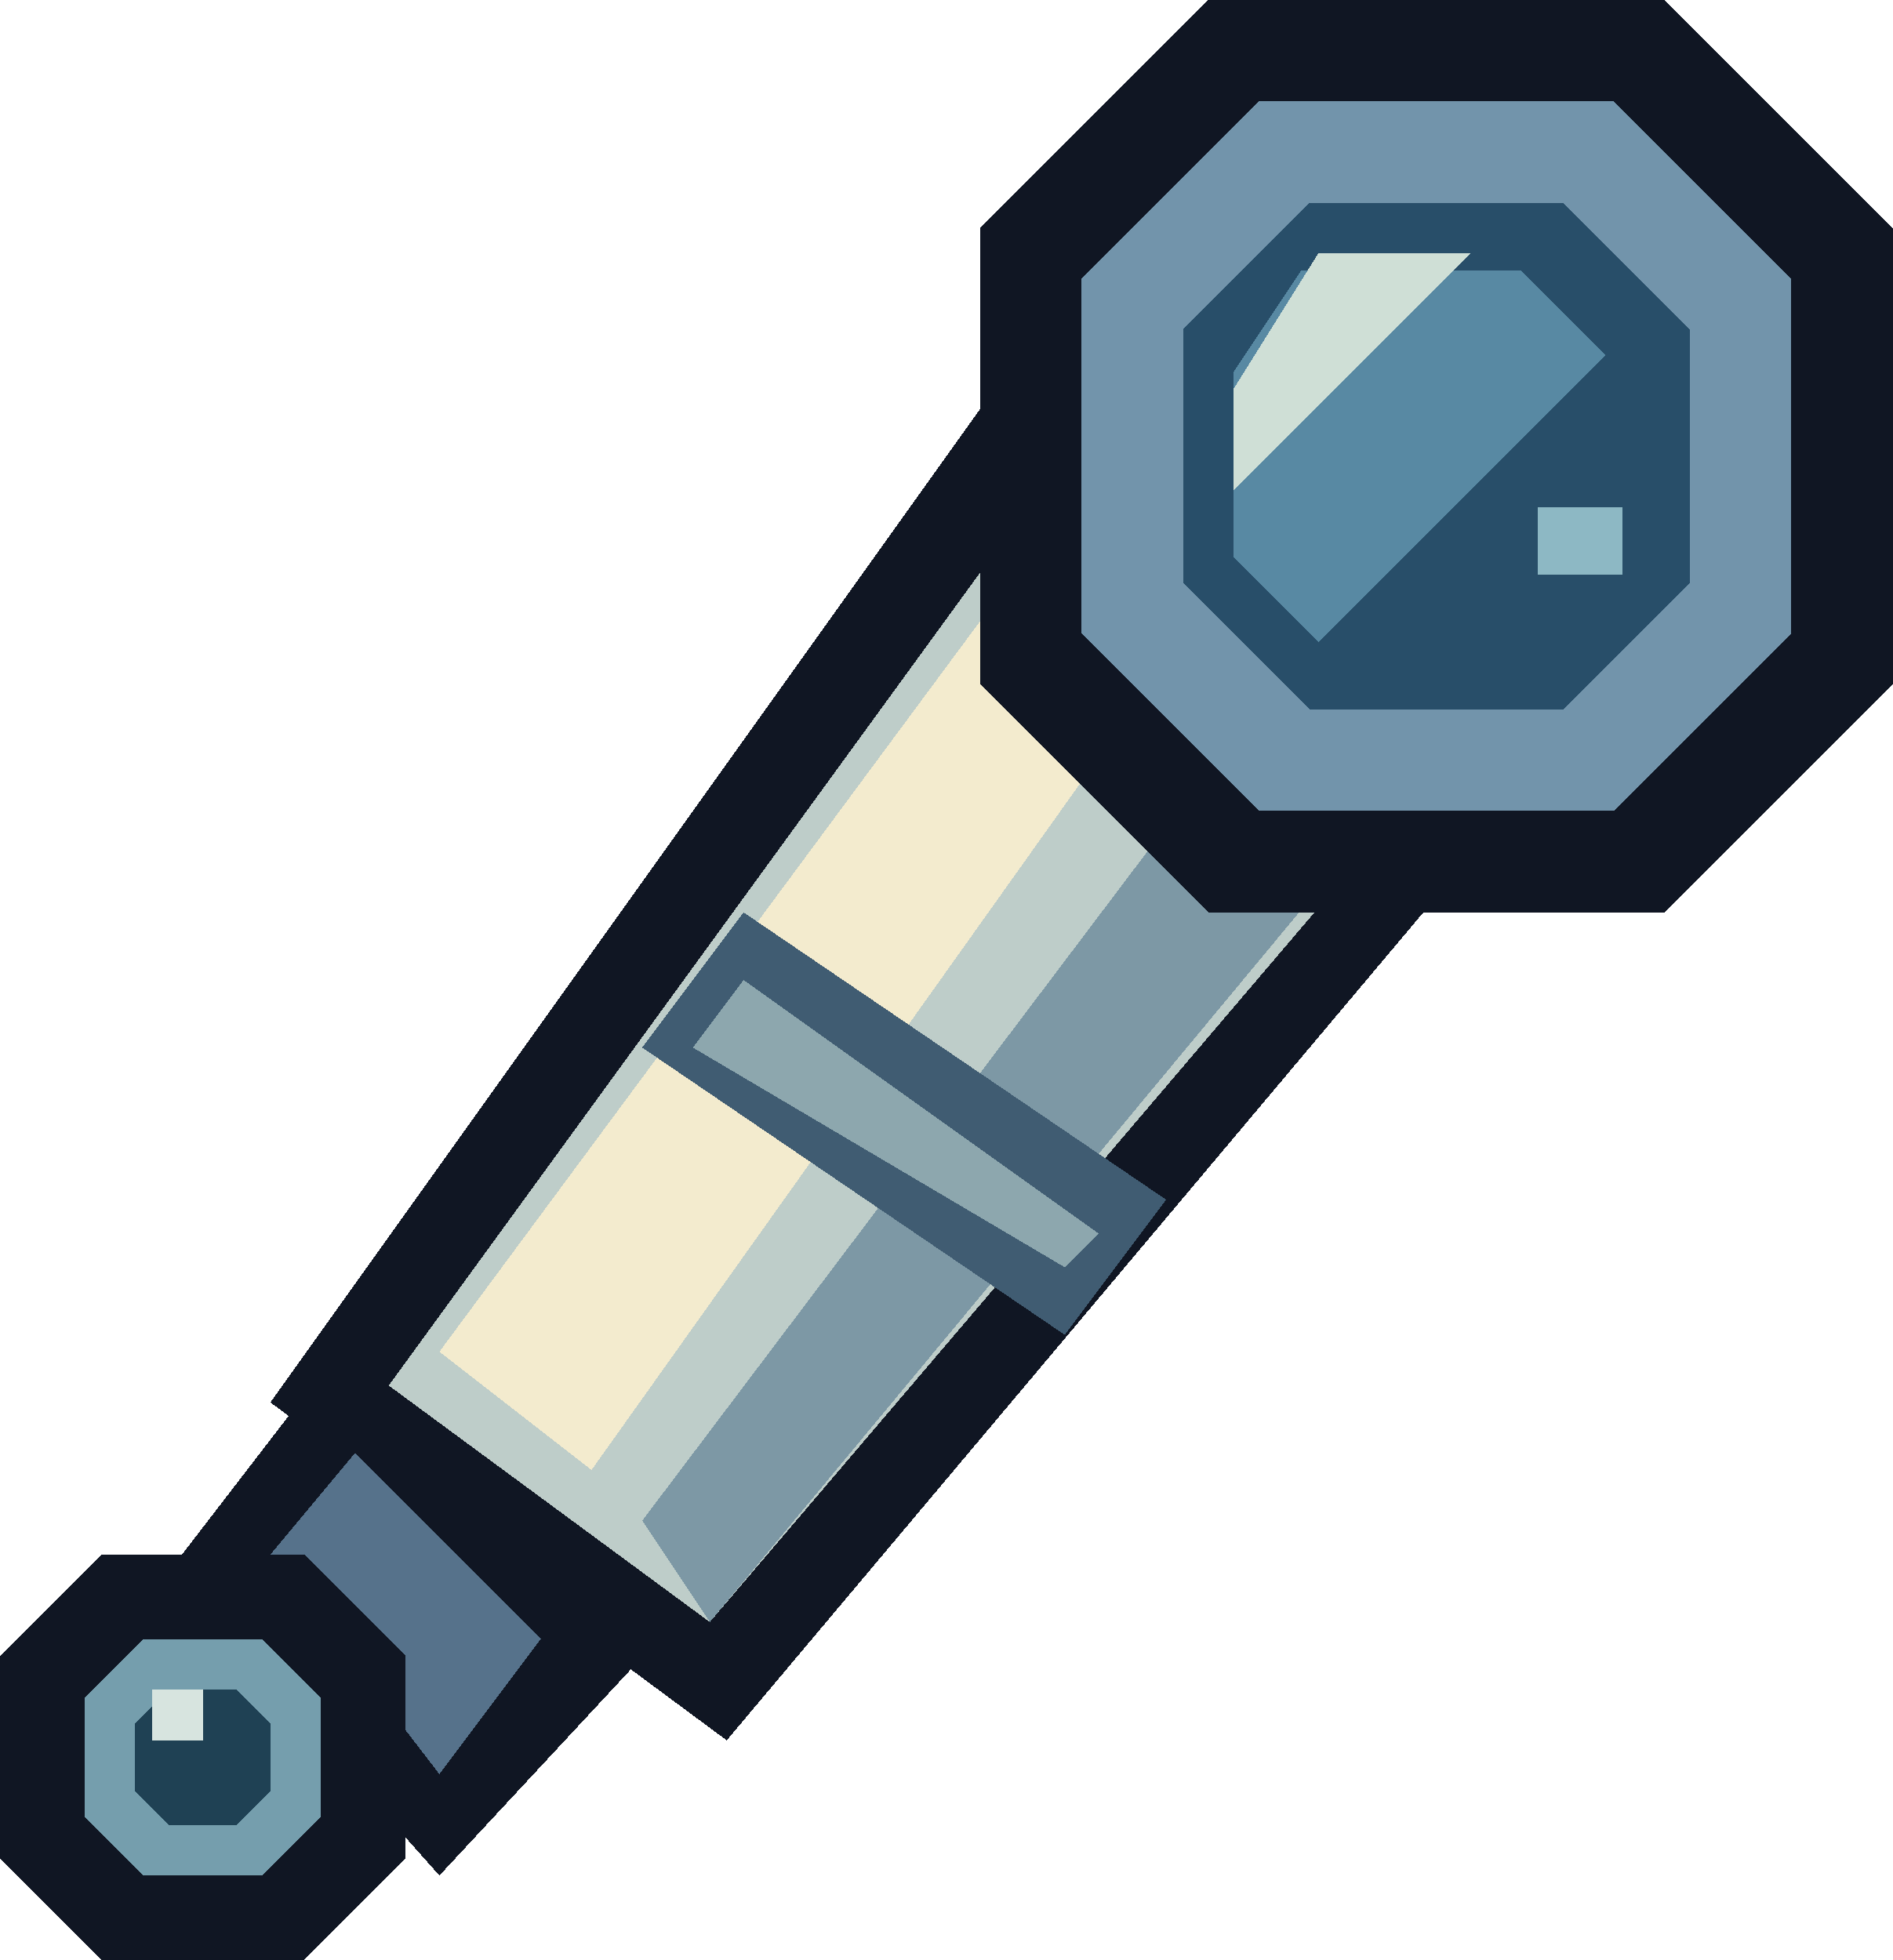
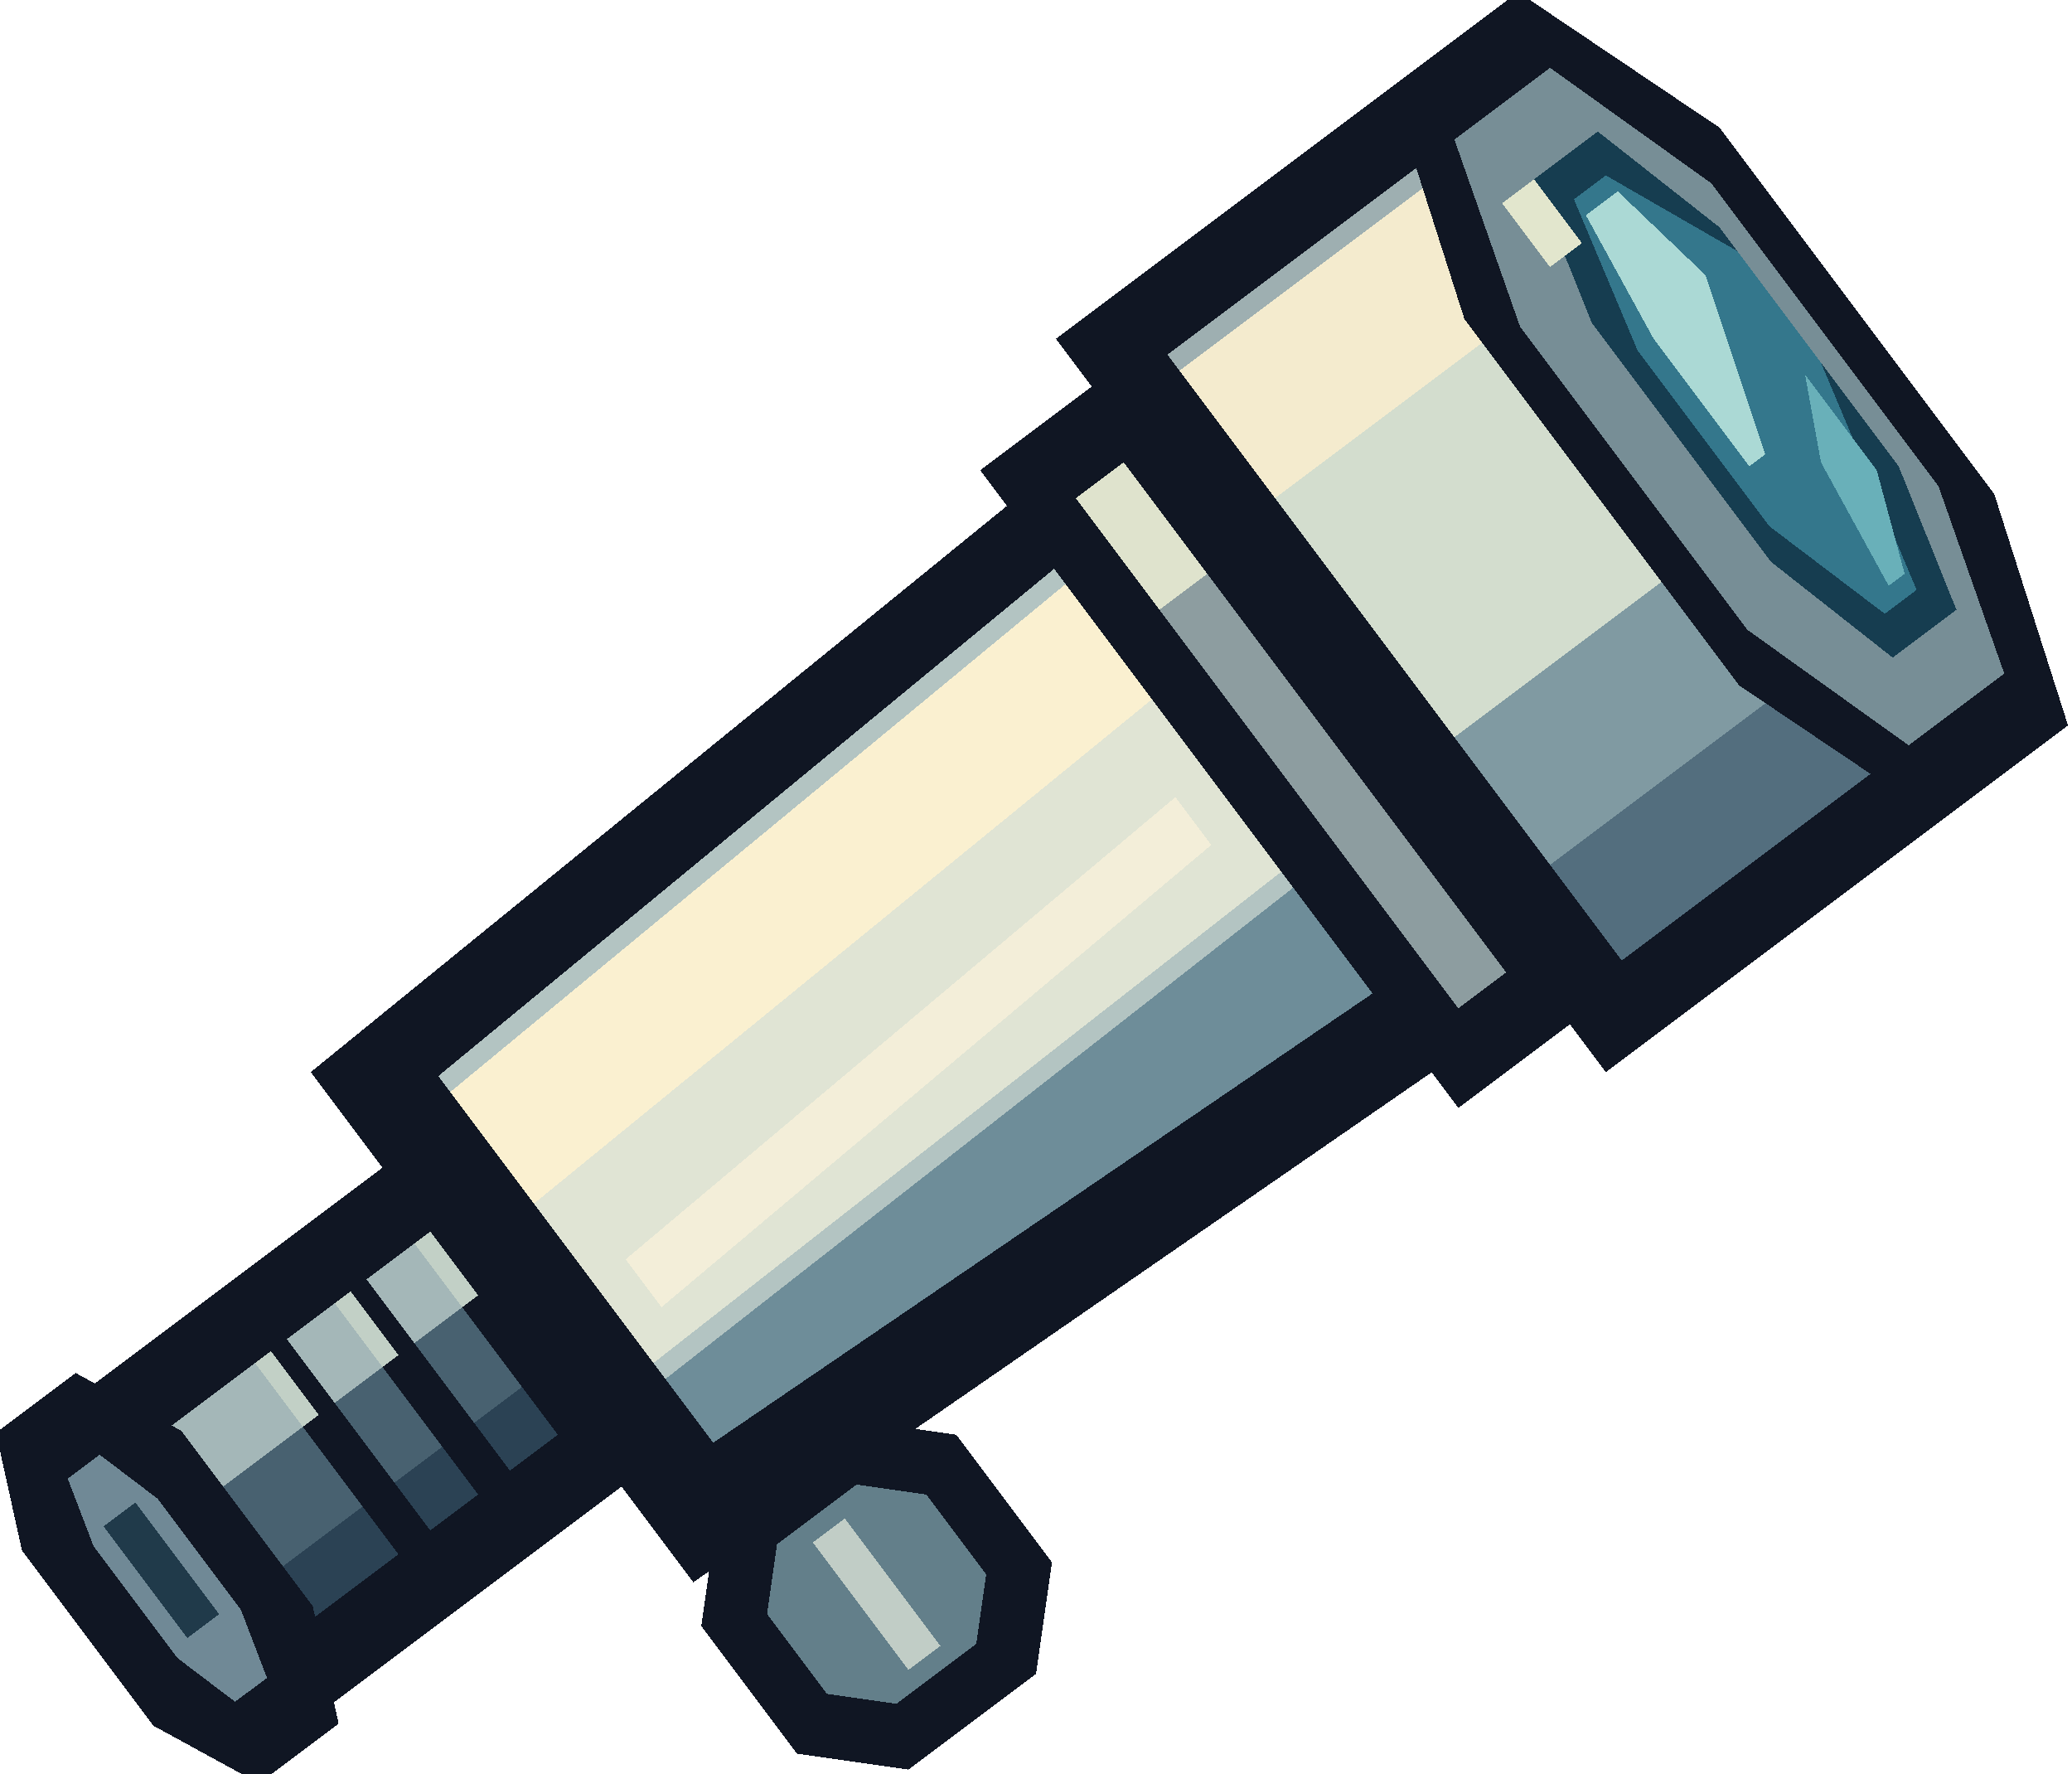
- <svg xmlns="http://www.w3.org/2000/svg" width="112" height="116" viewBox="9 4 112 116" shape-rendering="crispEdges">
-   <path d="M25 87L70 24L105 44L52 107Z" fill="#101623" />
-   <path d="M32 86L72 31L97 46L51 100Z" fill="#becdc9" />
-   <path d="M35 84L72 34L81 39L44 91Z" fill="#f3ebce" />
-   <path d="M47 94L87 41L95 47L51 100Z" fill="#7d98a5" />
-   <path d="M19 97L29 84L48 101L35 115Z" fill="#101623" />
-   <path d="M25 96L30 90L41 101L35 109Z" fill="#56728b" />
-   <path d="M15 96L27 96L33 102L33 114L27 120L15 120L9 114L9 102Z" fill="#101623" />
-   <path d="M17.5 101L24.5 101L28 104.5L28 111.5L24.5 115L17.5 115L14 111.5L14 104.5Z" fill="#759ead" />
-   <path d="M19 104L23 104L25 106L25 110L23 112L19 112L17 110L17 106Z" fill="#1f4154" />
-   <rect x="18" y="104" width="3" height="3" fill="#d7e4df" />
-   <path d="M80.5 4L107.5 4L121 17.5L121 44.5L107.5 58L80.5 58L67 44.5L67 17.5Z" fill="#101623" />
-   <path d="M83.5 10L104.5 10L115 20.5L115 41.5L104.5 52L83.5 52L73 41.5L73 20.5Z" fill="#7294ab" />
-   <path d="M86.5 16L101.5 16L109 23.5L109 38.5L101.5 46L86.5 46L79 38.5L79 23.5Z" fill="#284e69" />
-   <path d="M86 20H99L104 25L87 42L82 37V26Z" fill="#5889a3" />
-   <path d="M87 19H96L82 33V27Z" fill="#cfdfd6" />
-   <rect x="100" y="34" width="5" height="4" fill="#8db8c4" />
-   <path d="M47 66L53 58L78 75L72 83Z" fill="#405c72" />
-   <path d="M50 66L53 62L74 77L72 79Z" fill="#8da7ae" />
+ <svg xmlns="http://www.w3.org/2000/svg" width="104" height="89" viewBox="5 10 104 89" shape-rendering="crispEdges">
+   <g transform="matrix(0.8 -0.6 0.6 0.8 11 91)">
+     <rect x="27" y="12" width="8" height="11" fill="#101623" />
+     <path d="M27 14L35 14L39 18L39 26L35 30L27 30L23 26L23 18Z" fill="#101623" />
+     <path d="M28.5 17L33.5 17L36 19.5L36 24.5L33.5 27L28.5 27L26 24.5L26 19.5Z" fill="#637f8a" />
+     <rect x="30" y="18" width="2" height="8" fill="#c1cdc6" />
+     <path d="M24 -16L75 -18H82V18H75L24 16Z" fill="#101623" />
+     <path d="M29 -12L73 -14H78V13H73L29 11Z" fill="#b3c4c2" />
+     <path d="M29 -11L72 -13H78V-6L29 -4Z" fill="#faf0d0" />
+     <path d="M29 -4L78 -6V5L29 6Z" fill="#e0e4d4" />
+     <path d="M29 7L78 6V13H73L29 11Z" fill="#6e8d99" />
+     <path d="M31 1L67 -1V2L31 4Z" fill="#f3eed9" />
+     <rect x="3" y="-10" width="25" height="20" fill="#101623" />
+     <rect x="6" y="-6" width="19" height="12" fill="#486170" />
+     <rect x="6" y="-6" width="19" height="4" fill="#a4b7b8" />
+     <rect x="6" y="3" width="19" height="3" fill="#2b4254" />
+     <rect x="13" y="-7" width="2" height="15" fill="#101623" />
+     <rect x="13" y="-6" width="1" height="4" fill="#c2d0c6" />
+     <rect x="18" y="-7" width="2" height="15" fill="#101623" />
+     <rect x="18" y="-6" width="1" height="4" fill="#c2d0c6" />
+     <rect x="23" y="-7" width="2" height="15" fill="#101623" />
+     <rect x="23" y="-6" width="1" height="4" fill="#c2d0c6" />
+     <path d="M0.5 -11L5.5 -11L8 -5.5L8 5.5L5.5 11L0.5 11L-2 5.5L-2 -5.5Z" fill="#101623" />
+     <path d="M2 -7L4 -7L5 -3.5L5 3.5L4 7L2 7L1 3.5L1 -3.5Z" fill="#708996" />
+     <rect x="2" y="-4" width="2" height="7" fill="#203a4a" />
+     <rect x="69" y="-20" width="8" height="40" fill="#101623" />
+     <rect x="72" y="-16" width="3" height="32" fill="#8d9da0" />
+     <rect x="72" y="-16" width="3" height="7" fill="#dfe3cd" />
+     <path d="M76 -23H101V23H76Z" fill="#101623" />
+     <rect x="80" y="-19" width="20" height="38" fill="#9eafb1" />
+     <rect x="80" y="-18" width="20" height="8" fill="#f4ebce" />
+     <rect x="80" y="-10" width="20" height="15" fill="#d3ddce" />
+     <rect x="80" y="5" width="20" height="8" fill="#809aa2" />
+     <rect x="80" y="13" width="20" height="6" fill="#536e7e" />
+     <path d="M97 -23L105 -23L109 -11.5L109 11.5L105 23L97 23L93 11.5L93 -11.5Z" fill="#101623" />
+     <path d="M98 -19L104 -19L107 -9.5L107 9.5L104 19L98 19L95 9.5L95 -9.5Z" fill="#778e96" />
+     <path d="M100 -15L104 -15L106 -7.5L106 7.5L104 15L100 15L98 7.5L98 -7.5Z" fill="#163d50" />
+     <path d="M101 -13H103L106 -6V1L103 13H101L99 6V-5Z" fill="#34778c" />
+     <path d="M101 -12H103L104 -6L101 3H100V-5Z" fill="#abd9d5" />
+     <path d="M103 5L105 1V7L103 12H102Z" fill="#69b0b9" />
+     <rect x="98" y="-15" width="2" height="4" fill="#e2e6cd" />
+   </g>
</svg>
